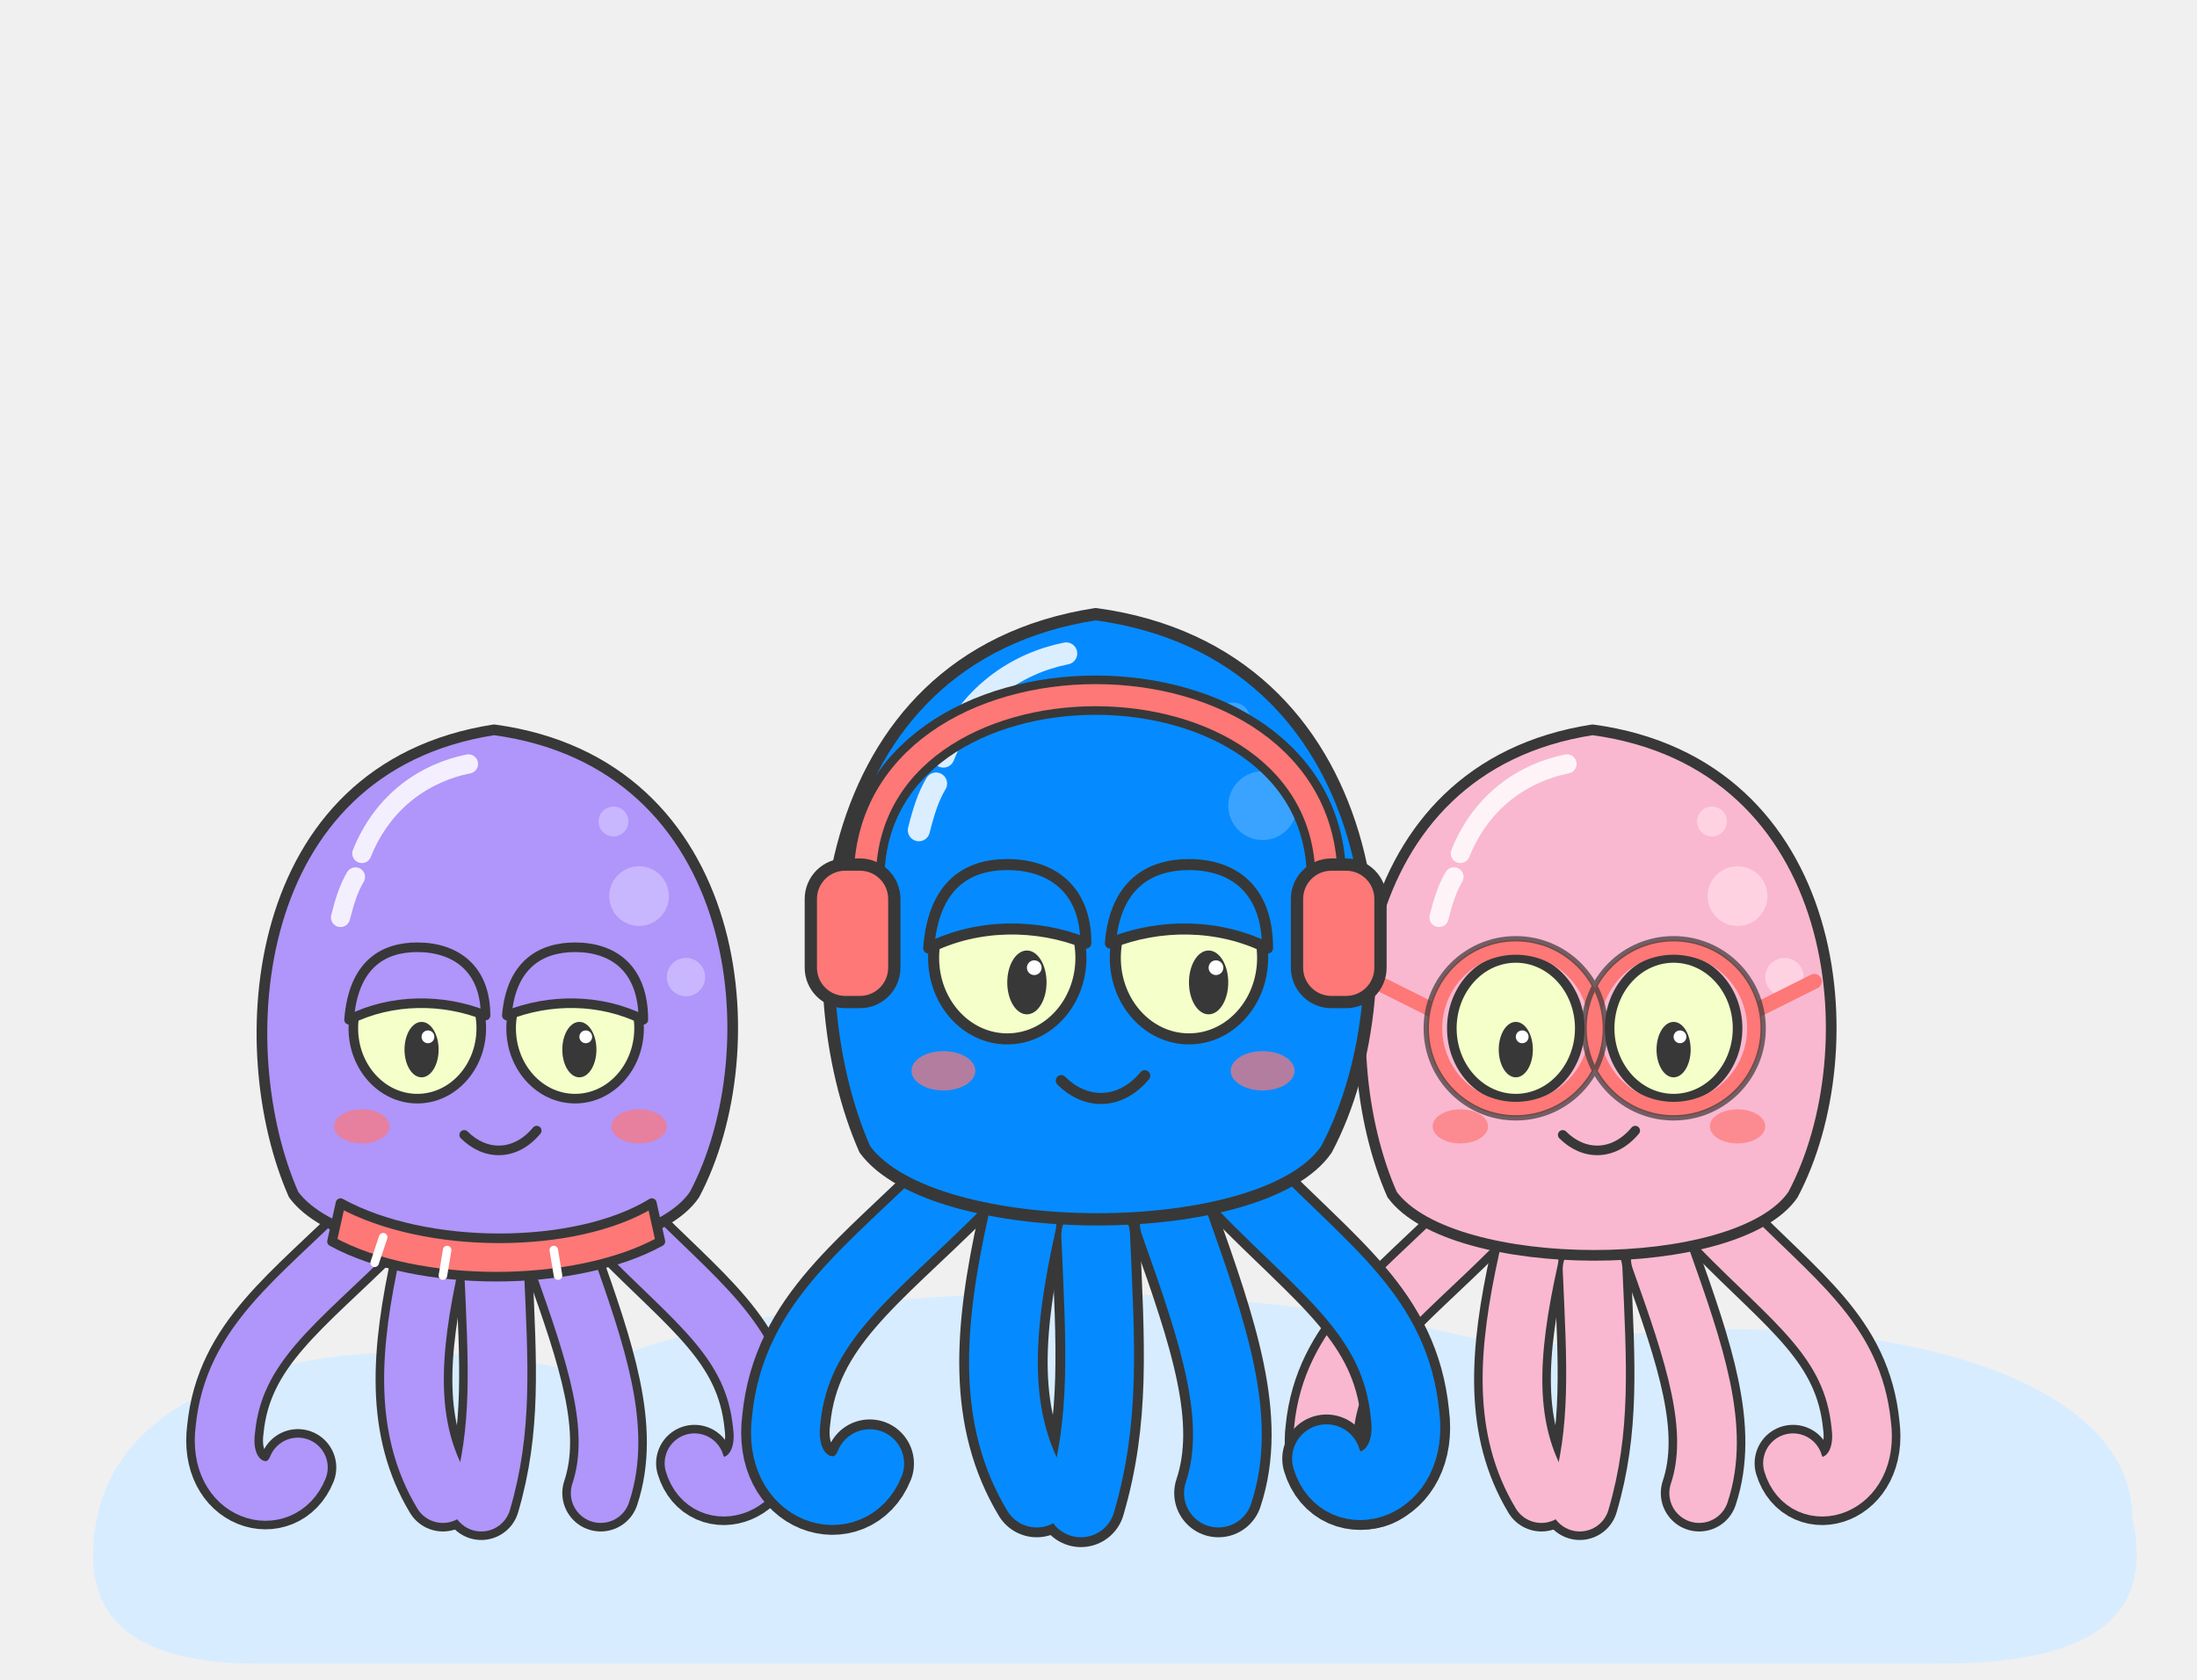
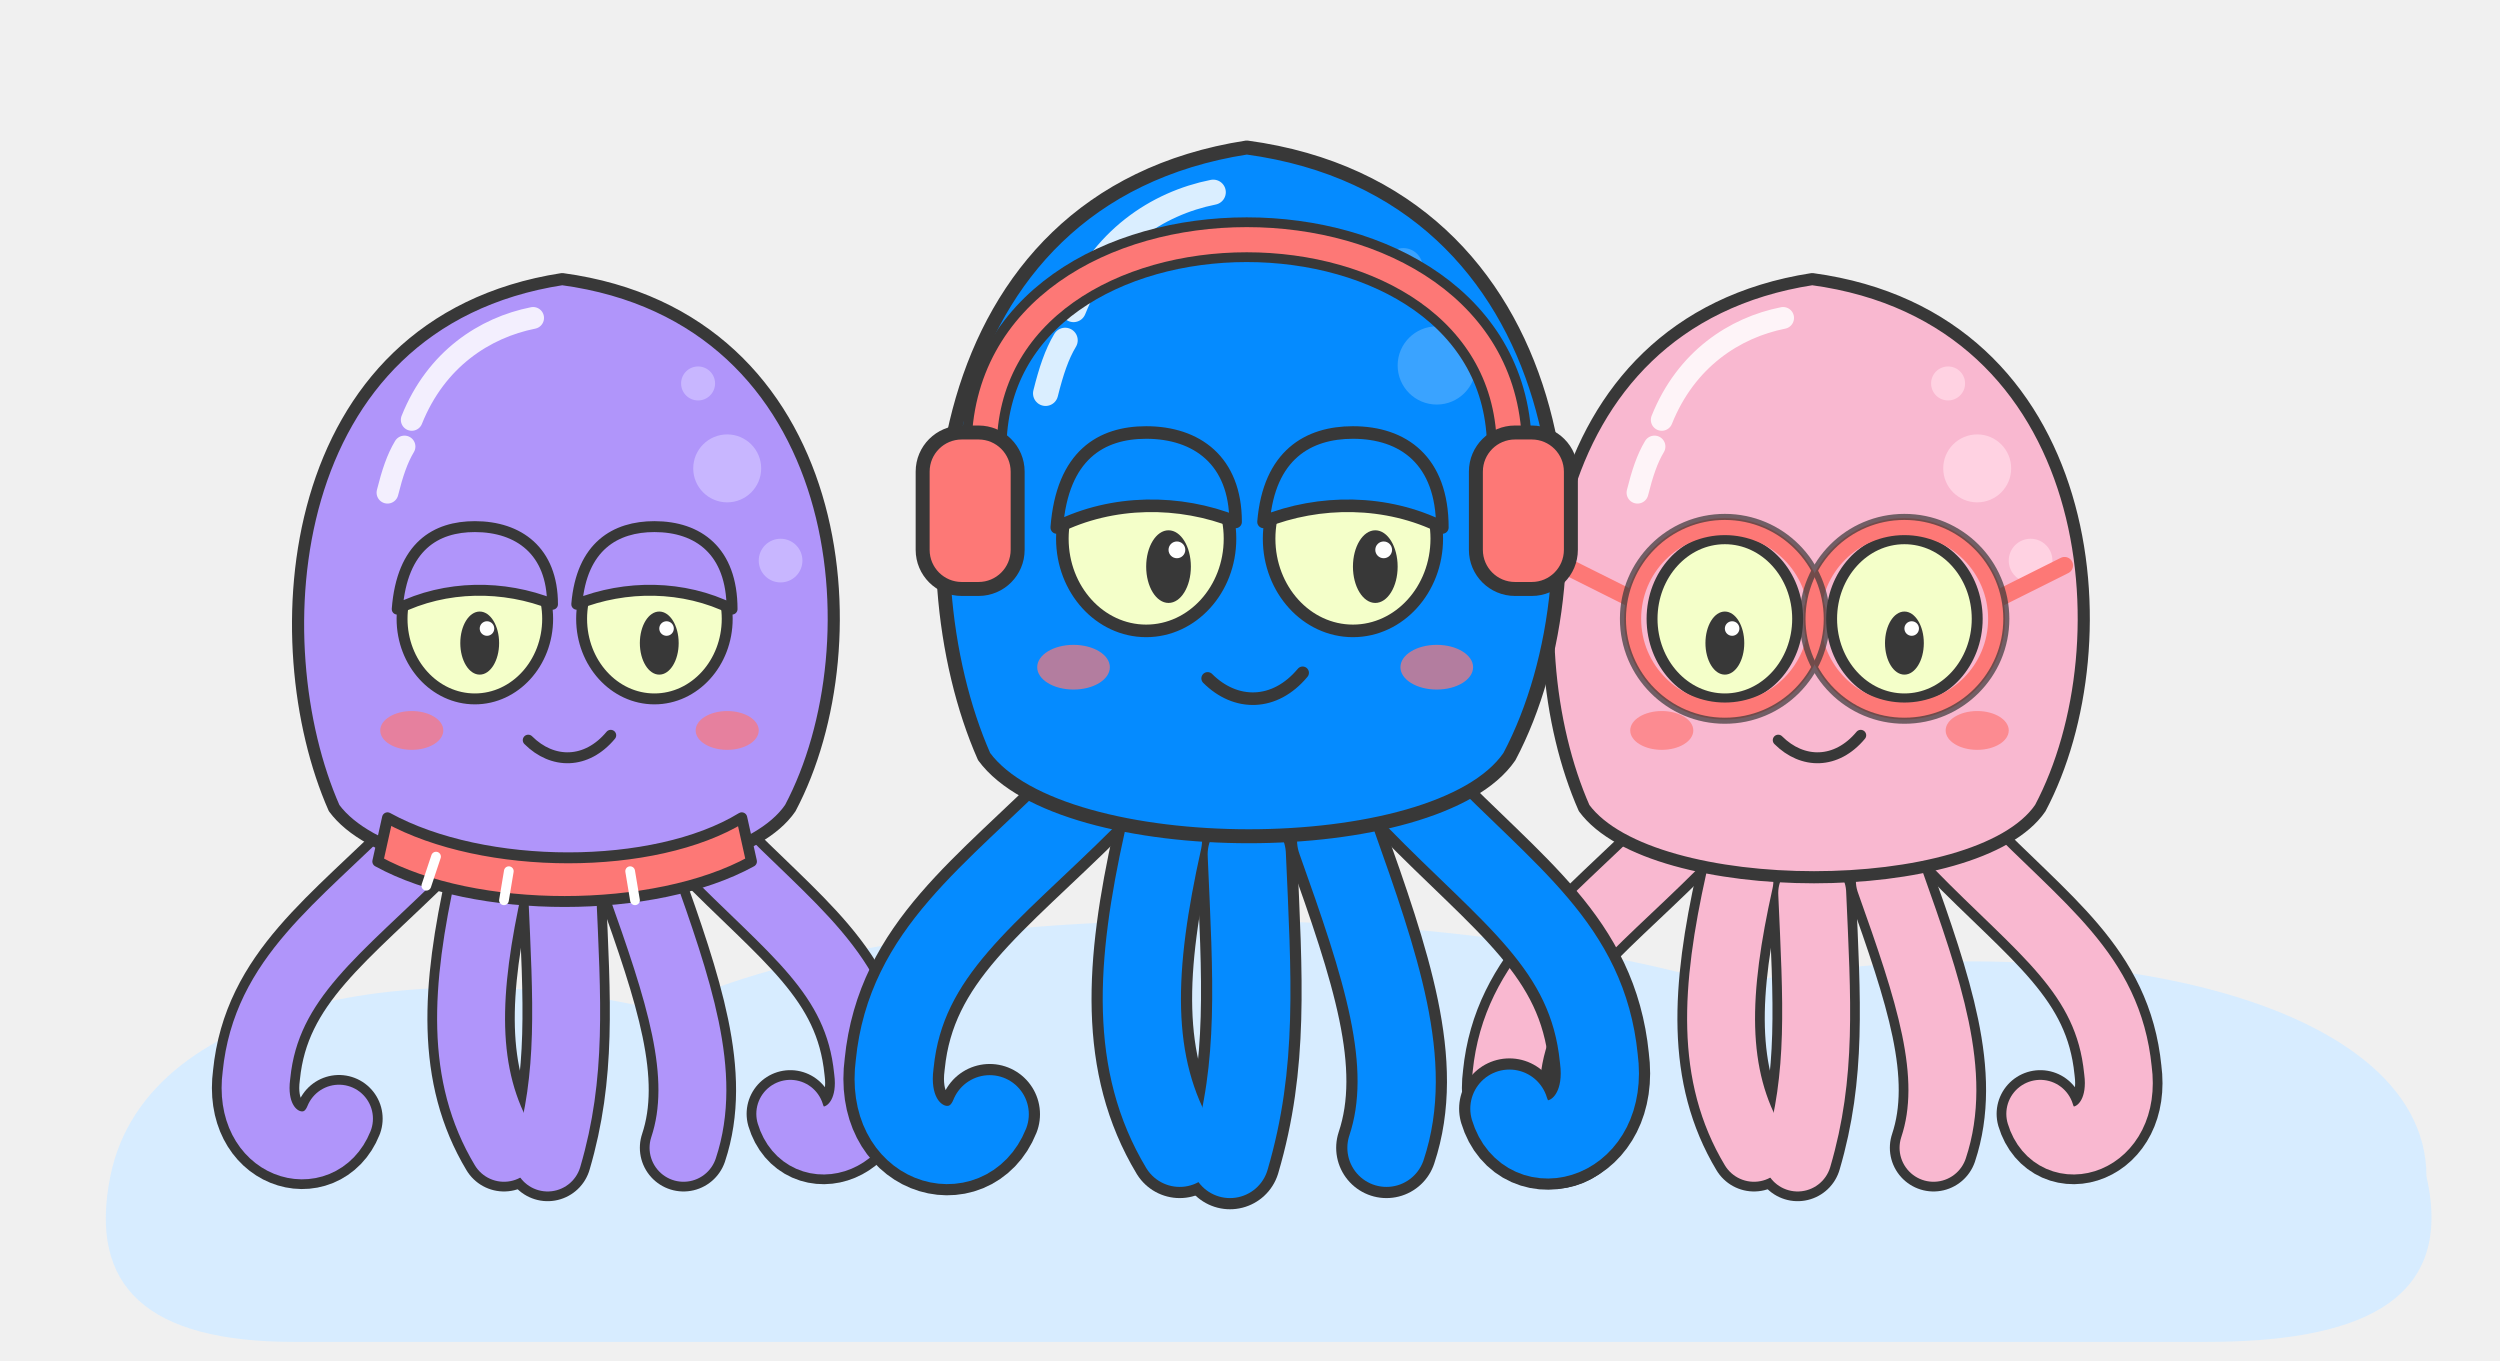
- <svg xmlns="http://www.w3.org/2000/svg" viewBox="0 0 680 520" fill="none" stroke-linecap="round" stroke-linejoin="round">
+ <svg xmlns="http://www.w3.org/2000/svg" viewBox="0 150 680 370" fill="none" stroke-linecap="round" stroke-linejoin="round">
  <path d="M30 470 C40 420 120 410 180 425 C240 395 380 392 470 418 C560 400 660 420 660 470 C668 505 640 515 600 515 L80 515 C40 515 24 500 30 470Z" fill="#d7ecff" />
  <g transform="translate(-20 152) scale(0.66)">
    <g stroke="#383838" stroke-width="36">
      <path d="M205 345 C170 380 140 400 136 440 C132 470 162 478 170 458" />
      <path d="M232 360 C222 405 220 440 238 470" />
      <path d="M262 365 C264 410 266 440 256 474" />
      <path d="M294 360 C310 405 322 440 312 470" />
      <path d="M322 345 C356 380 384 398 388 438 C392 468 362 476 356 456" />
    </g>
    <g stroke="#b095fa" stroke-width="28">
      <path d="M205 345 C170 380 140 400 136 440 C132 470 162 478 170 458" />
      <path d="M232 360 C222 405 220 440 238 470" />
      <path d="M262 365 C264 410 266 440 256 474" />
      <path d="M294 360 C310 405 322 440 312 470" />
      <path d="M322 345 C356 380 384 398 388 438 C392 468 362 476 356 456" />
    </g>
    <path d="M168 330 C138 262 146 130 262 112 C380 128 392 262 356 330 C330 368 196 368 168 330Z" fill="#b095fa" stroke="#383838" stroke-width="5" />
    <g fill="#c8b6ff">
      <circle cx="330" cy="190" r="14" />
      <circle cx="352" cy="228" r="9" />
      <circle cx="318" cy="155" r="7" />
    </g>
    <path d="M200 170 C210 145 230 132 250 128" stroke="#fff" stroke-width="9" opacity=".85" />
    <path d="M190 200 C192 192 194 186 197 181" stroke="#fff" stroke-width="9" opacity=".85" />
    <g stroke="#383838" stroke-width="4.5">
      <ellipse cx="226" cy="252" rx="30" ry="33" fill="#f4ffc9" />
      <ellipse cx="300" cy="252" rx="30" ry="33" fill="#f4ffc9" />
    </g>
    <g fill="#383838">
      <ellipse cx="228" cy="262" rx="8" ry="13" />
      <ellipse cx="302" cy="262" rx="8" ry="13" />
    </g>
    <circle cx="231" cy="256" r="3" fill="#fff" />
    <circle cx="305" cy="256" r="3" fill="#fff" />
    <g fill="#b095fa" stroke="#383838" stroke-width="4.5">
      <path d="M194 248 C196 222 210 214 226 214 C244 214 258 224 258 246 C238 238 214 238 194 248Z" />
      <path d="M268 246 C270 222 284 214 300 214 C318 214 332 224 332 248 C312 238 288 238 268 246Z" />
    </g>
    <path d="M248 302 C258 312 272 312 282 300" stroke="#383838" stroke-width="4.5" />
    <ellipse cx="200" cy="298" rx="13" ry="8" fill="#fd7876" opacity=".7" />
    <ellipse cx="330" cy="298" rx="13" ry="8" fill="#fd7876" opacity=".7" />
    <path d="M190 334 C230 356 300 356 336 334 L340 352 C300 374 226 374 186 352Z" fill="#fd7876" stroke="#383838" stroke-width="4.5" />
    <path d="M210 350 L206 362 M240 356 L238 368 M290 356 L292 368" stroke="#fff" stroke-width="4" />
  </g>
  <g transform="translate(320 152) scale(0.66)">
    <g stroke="#383838" stroke-width="36">
      <path d="M205 345 C170 380 140 400 136 440 C132 470 162 478 170 458" />
      <path d="M232 360 C222 405 220 440 238 470" />
      <path d="M262 365 C264 410 266 440 256 474" />
      <path d="M294 360 C310 405 322 440 312 470" />
      <path d="M322 345 C356 380 384 398 388 438 C392 468 362 476 356 456" />
    </g>
    <g stroke="#f9b8d0" stroke-width="28">
      <path d="M205 345 C170 380 140 400 136 440 C132 470 162 478 170 458" />
      <path d="M232 360 C222 405 220 440 238 470" />
      <path d="M262 365 C264 410 266 440 256 474" />
      <path d="M294 360 C310 405 322 440 312 470" />
      <path d="M322 345 C356 380 384 398 388 438 C392 468 362 476 356 456" />
    </g>
    <path d="M168 330 C138 262 146 130 262 112 C380 128 392 262 356 330 C330 368 196 368 168 330Z" fill="#f9b8d0" stroke="#383838" stroke-width="5" />
    <g fill="#ffd2e2">
      <circle cx="330" cy="190" r="14" />
      <circle cx="352" cy="228" r="9" />
      <circle cx="318" cy="155" r="7" />
    </g>
    <path d="M200 170 C210 145 230 132 250 128" stroke="#fff" stroke-width="9" opacity=".85" />
    <path d="M190 200 C192 192 194 186 197 181" stroke="#fff" stroke-width="9" opacity=".85" />
    <g stroke="#383838" stroke-width="4.5">
      <ellipse cx="226" cy="252" rx="30" ry="33" fill="#f4ffc9" />
      <ellipse cx="300" cy="252" rx="30" ry="33" fill="#f4ffc9" />
    </g>
    <g fill="#383838">
      <ellipse cx="226" cy="262" rx="8" ry="13" />
      <ellipse cx="300" cy="262" rx="8" ry="13" />
    </g>
    <circle cx="229" cy="256" r="3" fill="#fff" />
    <circle cx="303" cy="256" r="3" fill="#fff" />
    <path d="M248 302 C258 312 272 312 282 300" stroke="#383838" stroke-width="4.5" />
    <ellipse cx="200" cy="298" rx="13" ry="8" fill="#fd7876" opacity=".7" />
    <ellipse cx="330" cy="298" rx="13" ry="8" fill="#fd7876" opacity=".7" />
    <g stroke="#fd7876" stroke-width="7">
      <circle cx="226" cy="252" r="38" />
      <circle cx="300" cy="252" r="38" />
      <path d="M264 248 L262 248 M188 244 L160 230 M338 244 L366 230" />
    </g>
    <g stroke="#383838" stroke-width="2.5" opacity=".7">
      <circle cx="226" cy="252" r="42" />
      <circle cx="300" cy="252" r="42" />
    </g>
  </g>
  <g transform="translate(140 105) scale(0.76)">
    <g stroke="#383838" stroke-width="36">
      <path d="M205 345 C170 380 140 400 136 440 C132 470 162 478 170 458" />
      <path d="M232 360 C222 405 220 440 238 470" />
      <path d="M262 365 C264 410 266 440 256 474" />
      <path d="M294 360 C310 405 322 440 312 470" />
      <path d="M322 345 C356 380 384 398 388 438 C392 468 362 476 356 456" />
    </g>
    <g stroke="#058bff" stroke-width="28">
      <path d="M205 345 C170 380 140 400 136 440 C132 470 162 478 170 458" />
      <path d="M232 360 C222 405 220 440 238 470" />
      <path d="M262 365 C264 410 266 440 256 474" />
      <path d="M294 360 C310 405 322 440 312 470" />
      <path d="M322 345 C356 380 384 398 388 438 C392 468 362 476 356 456" />
    </g>
    <path d="M168 330 C138 262 146 130 262 112 C380 128 392 262 356 330 C330 368 196 368 168 330Z" fill="#058bff" stroke="#383838" stroke-width="5" />
    <g fill="#3aa3ff">
      <circle cx="330" cy="190" r="14" />
      <circle cx="352" cy="228" r="9" />
      <circle cx="318" cy="155" r="7" />
    </g>
    <path d="M200 170 C210 145 230 132 250 128" stroke="#fff" stroke-width="9" opacity=".85" />
    <path d="M190 200 C192 192 194 186 197 181" stroke="#fff" stroke-width="9" opacity=".85" />
    <g stroke="#383838" stroke-width="4.5">
      <ellipse cx="226" cy="252" rx="30" ry="33" fill="#f4ffc9" />
      <ellipse cx="300" cy="252" rx="30" ry="33" fill="#f4ffc9" />
    </g>
    <g fill="#383838">
      <ellipse cx="234" cy="262" rx="8" ry="13" />
      <ellipse cx="308" cy="262" rx="8" ry="13" />
    </g>
    <circle cx="237" cy="256" r="3" fill="#fff" />
    <circle cx="311" cy="256" r="3" fill="#fff" />
    <g fill="#058bff" stroke="#383838" stroke-width="4.5">
      <path d="M194 248 C196 222 210 214 226 214 C244 214 258 224 258 246 C238 238 214 238 194 248Z" />
      <path d="M268 246 C270 222 284 214 300 214 C318 214 332 224 332 248 C312 238 288 238 268 246Z" />
    </g>
    <path d="M248 302 C258 312 272 312 282 300" stroke="#383838" stroke-width="4.5" />
    <ellipse cx="200" cy="298" rx="13" ry="8" fill="#fd7876" opacity=".7" />
    <ellipse cx="330" cy="298" rx="13" ry="8" fill="#fd7876" opacity=".7" />
    <path d="M168 220 C168 120 356 120 356 220" stroke="#383838" stroke-width="16" />
    <path d="M168 220 C168 120 356 120 356 220" stroke="#fd7876" stroke-width="9" />
    <rect x="146" y="214" width="34" height="56" rx="14" fill="#fd7876" stroke="#383838" stroke-width="5" />
    <rect x="344" y="214" width="34" height="56" rx="14" fill="#fd7876" stroke="#383838" stroke-width="5" />
  </g>
</svg>
